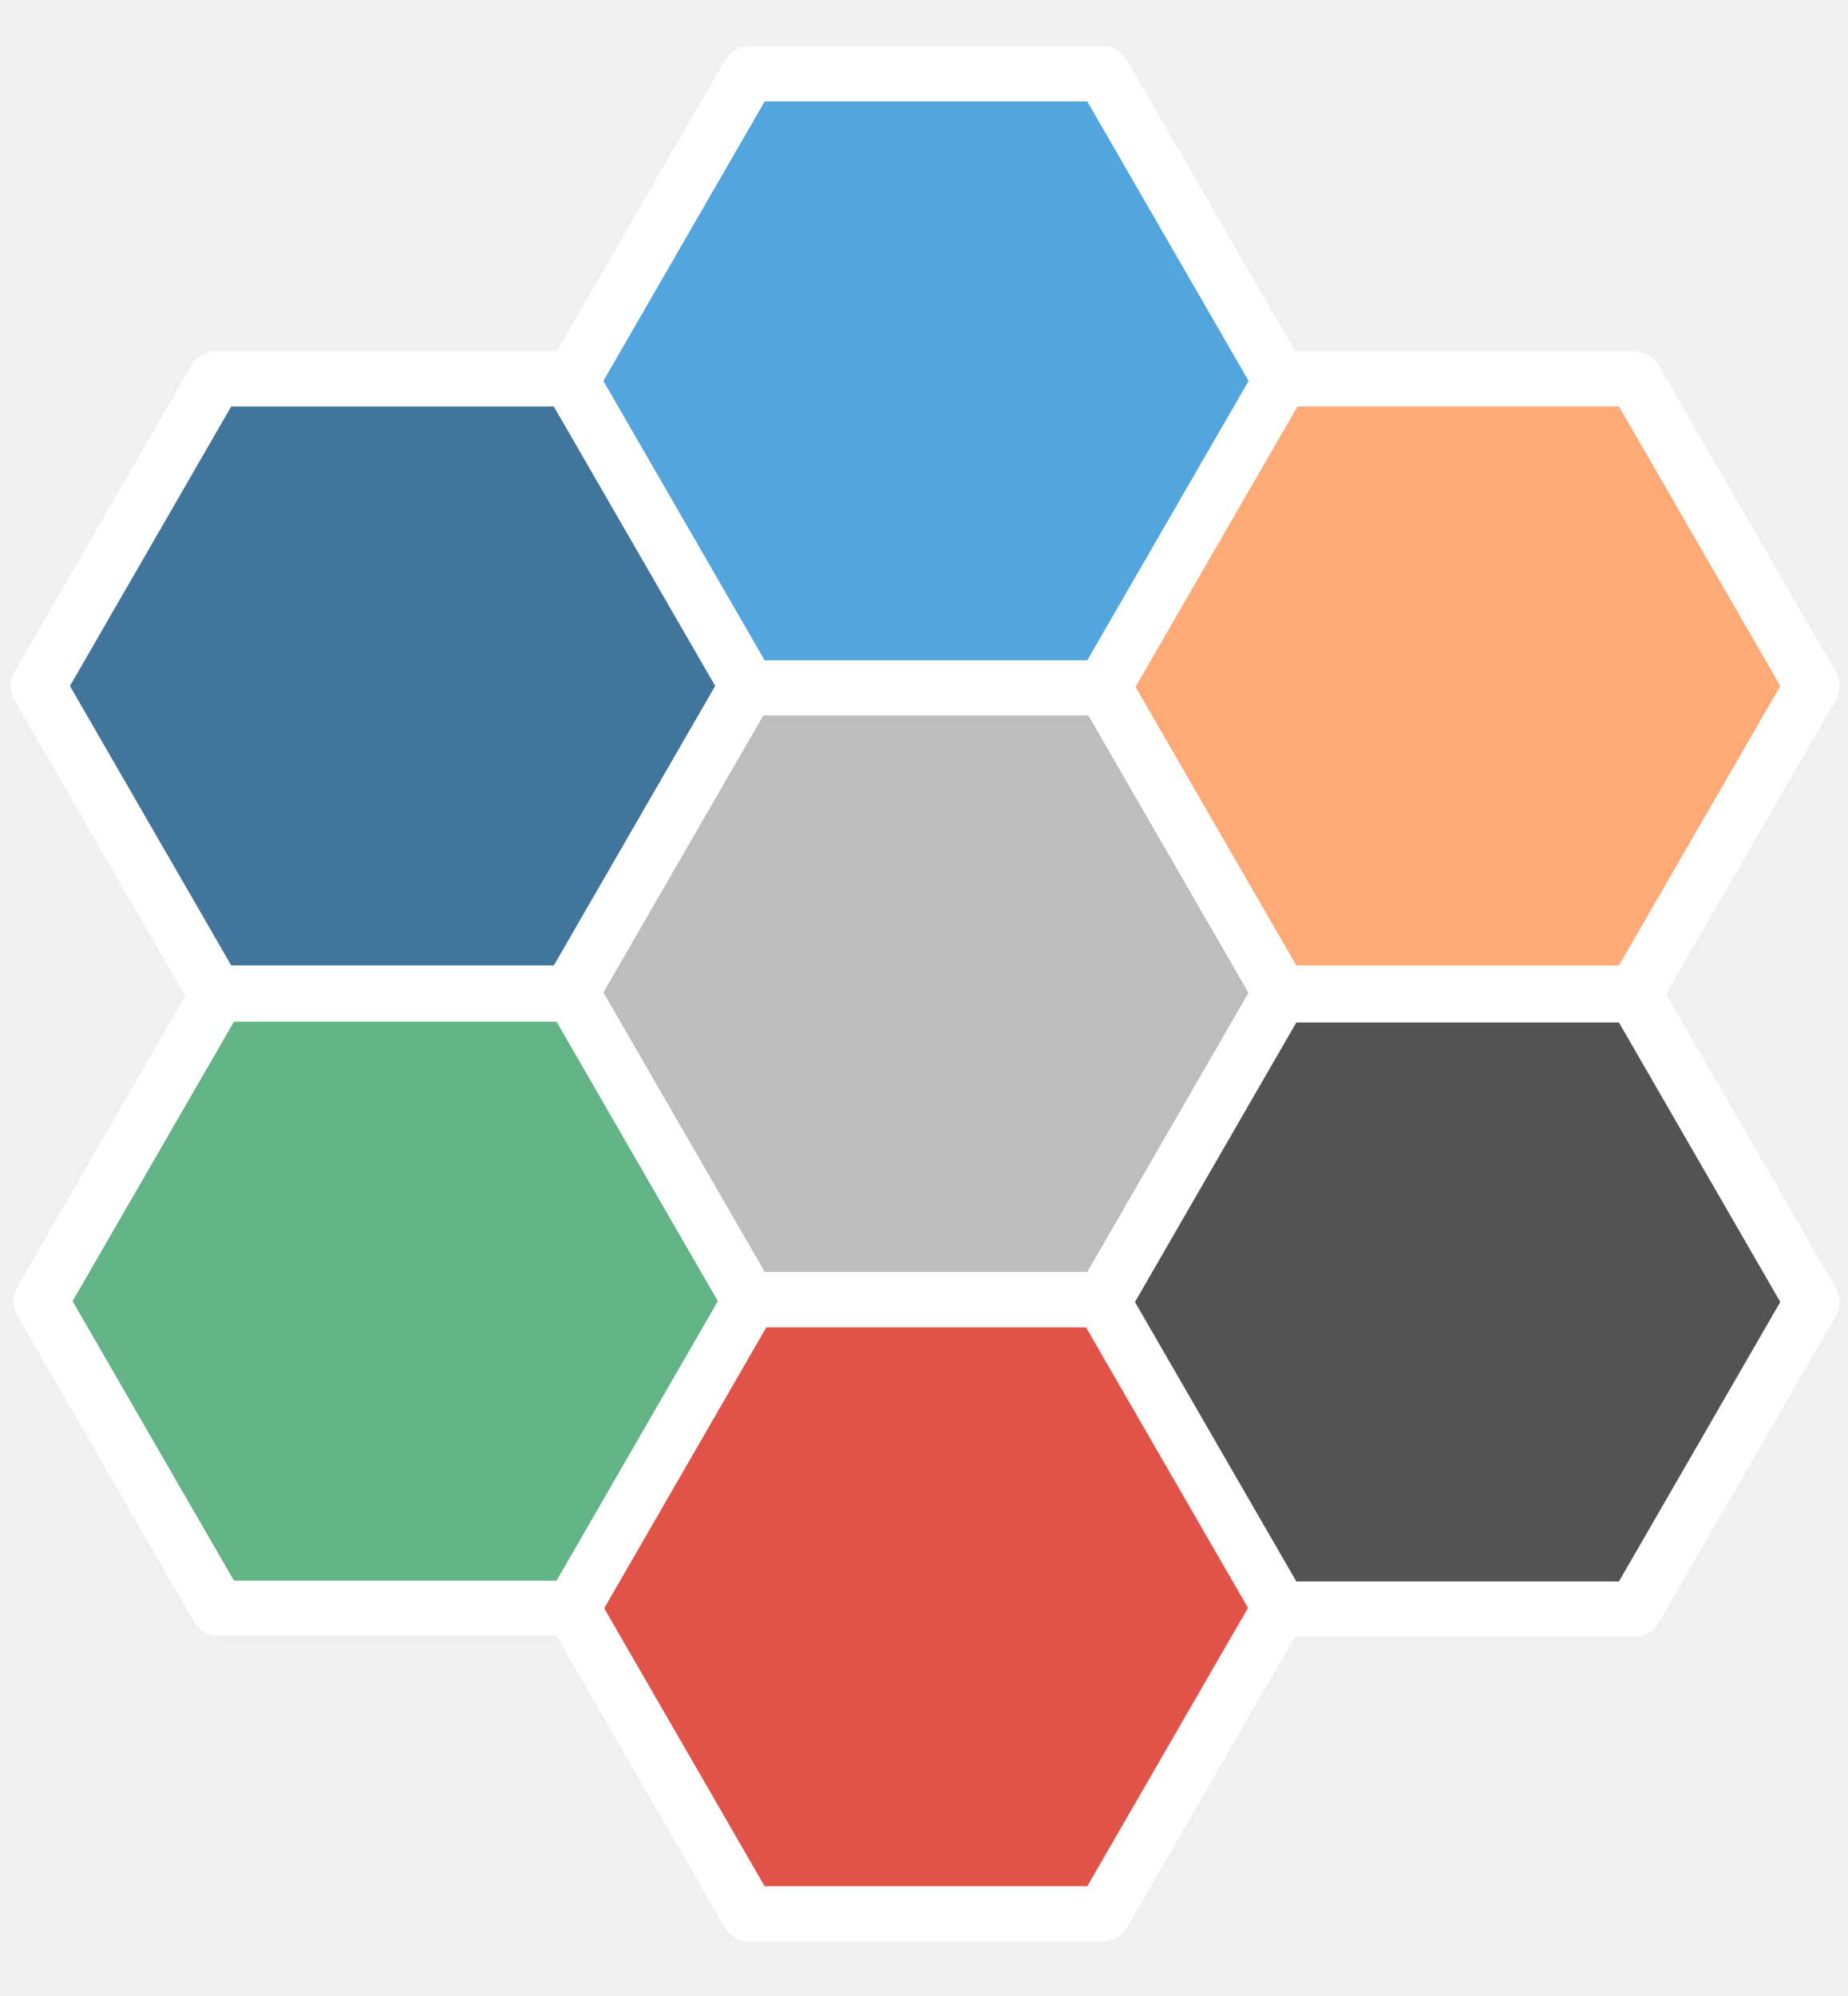
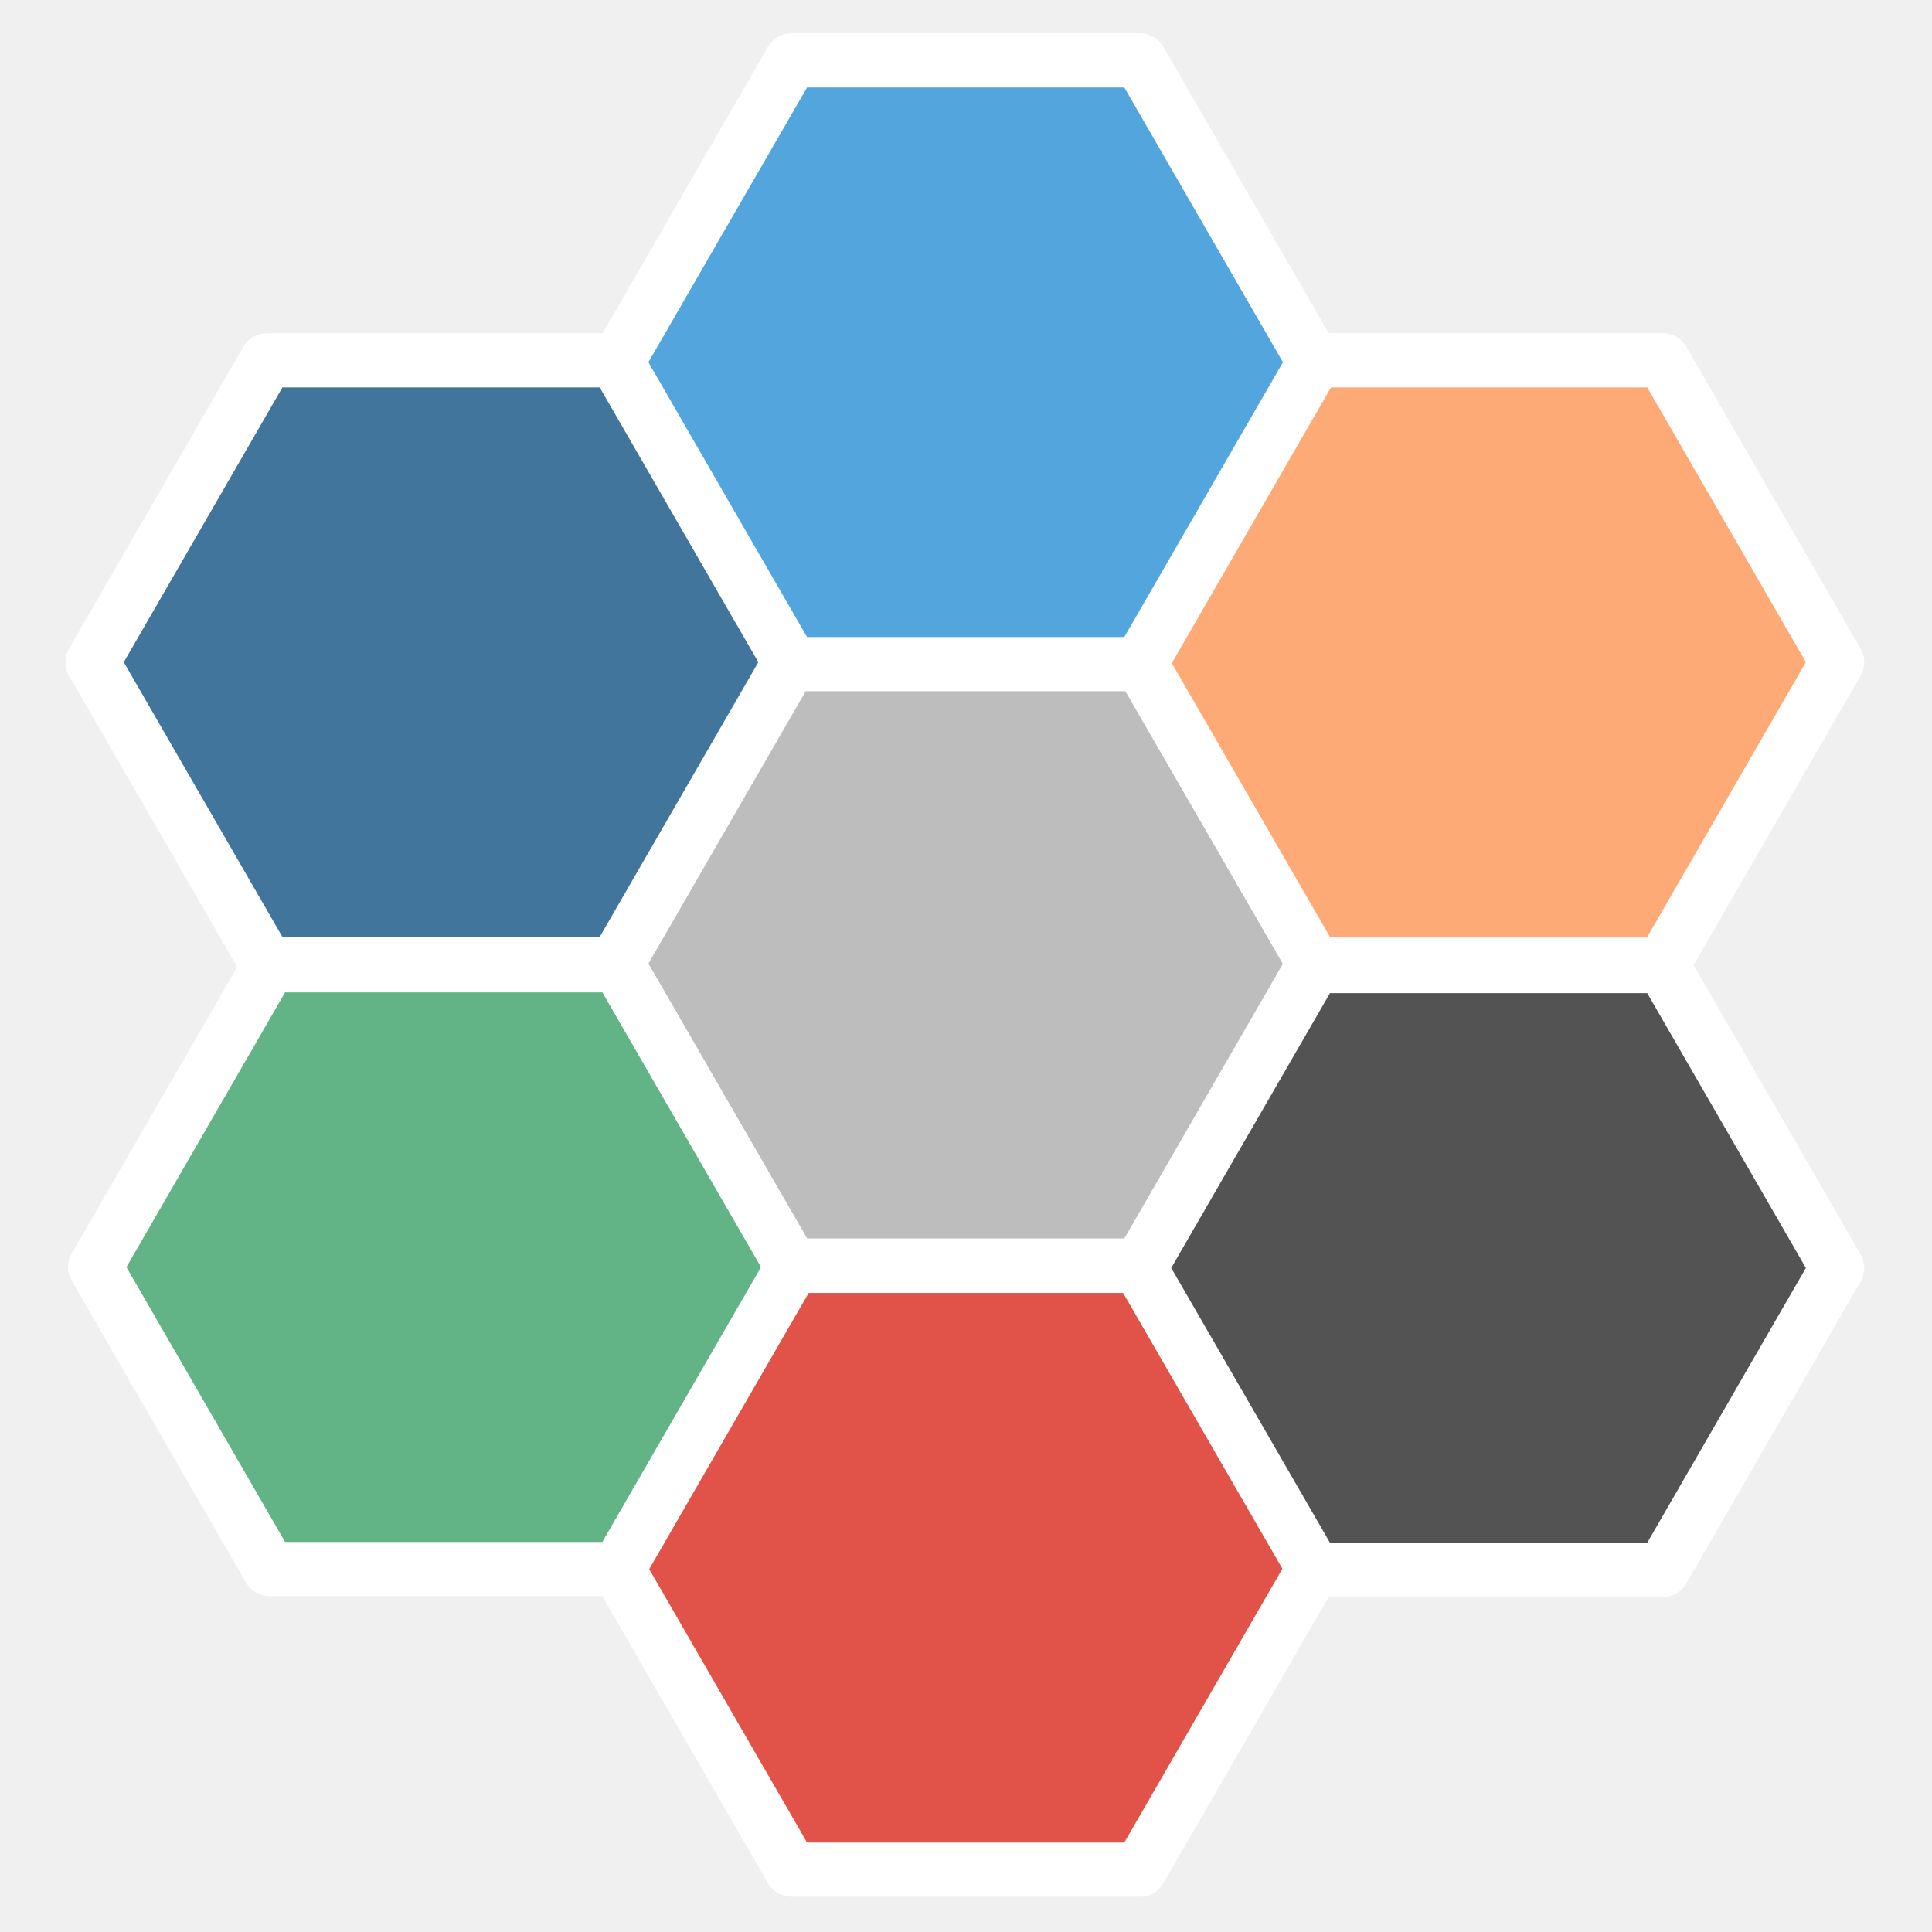
- <svg xmlns="http://www.w3.org/2000/svg" version="1.1" viewBox="24 15 25 27" width="25" height="27">
+ <svg xmlns="http://www.w3.org/2000/svg" version="1.1" viewBox="0 0 24 24" width="24" height="24">
  <defs />
-   <g id="Pigsty_Logo_1" fill-opacity="1" stroke-opacity="1" stroke="none" fill="none" stroke-dasharray="none">
-     <g id="Pigsty_Logo_1_图层_2">
-       <g id="Group_17">
-         <g id="Graphic_15">
-           <path d="M 31.733 28.426 L 34.13 24.274 L 38.925 24.274 L 41.323 28.426 L 38.925 32.579 L 34.13 32.579 Z" fill="#bbb" fill-opacity=".953" />
-           <path d="M 31.733 28.426 L 34.13 24.274 L 38.925 24.274 L 41.323 28.426 L 38.925 32.579 L 34.13 32.579 Z" stroke="white" stroke-linecap="round" stroke-linejoin="round" stroke-width=".745" />
-         </g>
-         <g id="Graphic_14">
-           <path d="M 31.733 36.736 L 34.13 32.583 L 38.925 32.583 L 41.323 36.736 L 38.925 40.888 L 34.13 40.888 Z" fill="#de372c" fill-opacity=".855" />
-           <path d="M 31.733 36.736 L 34.13 32.583 L 38.925 32.583 L 41.323 36.736 L 38.925 40.888 L 34.13 40.888 Z" stroke="white" stroke-linecap="round" stroke-linejoin="round" stroke-width=".745" />
-         </g>
-         <g id="Graphic_13">
-           <path d="M 38.925 32.612 L 41.323 28.459 L 46.118 28.459 L 48.516 32.612 L 46.118 36.765 L 41.323 36.765 Z" fill="#424242" fill-opacity=".902" />
-           <path d="M 38.925 32.612 L 41.323 28.459 L 46.118 28.459 L 48.516 32.612 L 46.118 36.765 L 41.323 36.765 Z" stroke="white" stroke-linecap="round" stroke-linejoin="round" stroke-width=".745" />
-         </g>
-         <g id="Graphic_12">
-           <path d="M 38.925 24.279 L 41.323 20.126 L 46.118 20.126 L 48.516 24.279 L 46.118 28.432 L 41.323 28.432 Z" fill="#ffa269" fill-opacity=".898" />
-           <path d="M 38.925 24.279 L 41.323 20.126 L 46.118 20.126 L 48.516 24.279 L 46.118 28.432 L 41.323 28.432 Z" stroke="white" stroke-linecap="round" stroke-linejoin="round" stroke-width=".745" />
-         </g>
-         <g id="Graphic_11">
-           <path d="M 31.733 20.153 L 34.13 16 L 38.925 16 L 41.323 20.153 L 38.925 24.305 L 34.13 24.305 Z" fill="#419edb" fill-opacity=".898" />
-           <path d="M 31.733 20.153 L 34.13 16 L 38.925 16 L 41.323 20.153 L 38.925 24.305 L 34.13 24.305 Z" stroke="white" stroke-linecap="round" stroke-linejoin="round" stroke-width=".745" />
-         </g>
-         <g id="Graphic_10">
-           <path d="M 24.516 24.279 L 26.913 20.126 L 31.708 20.126 L 34.106 24.279 L 31.708 28.432 L 26.913 28.432 Z" fill="#2f6793" fill-opacity=".9" />
-           <path d="M 24.516 24.279 L 26.913 20.126 L 31.708 20.126 L 34.106 24.279 L 31.708 28.432 L 26.913 28.432 Z" stroke="white" stroke-linecap="round" stroke-linejoin="round" stroke-width=".745" />
-         </g>
-         <g id="Graphic_9">
-           <path d="M 24.552 32.601 L 26.95 28.448 L 31.745 28.448 L 34.142 32.601 L 31.745 36.754 L 26.95 36.754 Z" fill="#53ac79" fill-opacity=".9" />
-           <path d="M 24.552 32.601 L 26.95 28.448 L 31.745 28.448 L 34.142 32.601 L 31.745 36.754 L 26.95 36.754 Z" stroke="white" stroke-linecap="round" stroke-linejoin="round" stroke-width=".745" />
-         </g>
+   <g id="pigsty-logo-small" fill-opacity="1" stroke-opacity="1" stroke="none" fill="none" stroke-dasharray="none">
+     <g id="pigsty-logo-small_logo">
+       <g id="Graphic_15">
+         <path d="M 7.666 11.971 L 9.831 8.221 L 14.161 8.221 L 16.326 11.971 L 14.161 15.721 L 9.831 15.721 Z" fill="#bbb" fill-opacity=".953" />
+         <path d="M 7.666 11.971 L 9.831 8.221 L 14.161 8.221 L 16.326 11.971 L 14.161 15.721 L 9.831 15.721 Z" stroke="white" stroke-linecap="round" stroke-linejoin="round" stroke-width=".673" />
+       </g>
+       <g id="Graphic_14">
+         <path d="M 7.666 19.475 L 9.831 15.725 L 14.161 15.725 L 16.326 19.475 L 14.161 23.225 L 9.831 23.225 Z" fill="#de372c" fill-opacity=".855" />
+         <path d="M 7.666 19.475 L 9.831 15.725 L 14.161 15.725 L 16.326 19.475 L 14.161 23.225 L 9.831 23.225 Z" stroke="white" stroke-linecap="round" stroke-linejoin="round" stroke-width=".673" />
+       </g>
+       <g id="Graphic_13">
+         <path d="M 14.161 15.751 L 16.327 12.001 L 20.657 12.001 L 22.822 15.751 L 20.657 19.501 L 16.327 19.501 Z" fill="#424242" fill-opacity=".902" />
+         <path d="M 14.161 15.751 L 16.327 12.001 L 20.657 12.001 L 22.822 15.751 L 20.657 19.501 L 16.327 19.501 Z" stroke="white" stroke-linecap="round" stroke-linejoin="round" stroke-width=".673" />
+       </g>
+       <g id="Graphic_12">
+         <path d="M 14.161 8.226 L 16.327 4.476 L 20.657 4.476 L 22.822 8.226 L 20.657 11.976 L 16.327 11.976 Z" fill="#ffa269" fill-opacity=".898" />
+         <path d="M 14.161 8.226 L 16.327 4.476 L 20.657 4.476 L 22.822 8.226 L 20.657 11.976 L 16.327 11.976 Z" stroke="white" stroke-linecap="round" stroke-linejoin="round" stroke-width=".673" />
+       </g>
+       <g id="Graphic_11">
+         <path d="M 7.666 4.5 L 9.831 .75 L 14.161 .75 L 16.326 4.5 L 14.161 8.25 L 9.831 8.25 Z" fill="#419edb" fill-opacity=".898" />
+         <path d="M 7.666 4.5 L 9.831 .75 L 14.161 .75 L 16.326 4.5 L 14.161 8.25 L 9.831 8.25 Z" stroke="white" stroke-linecap="round" stroke-linejoin="round" stroke-width=".673" />
+       </g>
+       <g id="Graphic_10">
+         <path d="M 1.149 8.226 L 3.314 4.476 L 7.644 4.476 L 9.809 8.226 L 7.644 11.976 L 3.314 11.976 Z" fill="#2f6793" fill-opacity=".9" />
+         <path d="M 1.149 8.226 L 3.314 4.476 L 7.644 4.476 L 9.809 8.226 L 7.644 11.976 L 3.314 11.976 Z" stroke="white" stroke-linecap="round" stroke-linejoin="round" stroke-width=".673" />
+       </g>
+       <g id="Graphic_9">
+         <path d="M 1.182 15.741 L 3.347 11.991 L 7.677 11.991 L 9.842 15.741 L 7.677 19.491 L 3.347 19.491 Z" fill="#53ac79" fill-opacity=".9" />
+         <path d="M 1.182 15.741 L 3.347 11.991 L 7.677 11.991 L 9.842 15.741 L 7.677 19.491 L 3.347 19.491 Z" stroke="white" stroke-linecap="round" stroke-linejoin="round" stroke-width=".673" />
      </g>
    </g>
  </g>
</svg>
